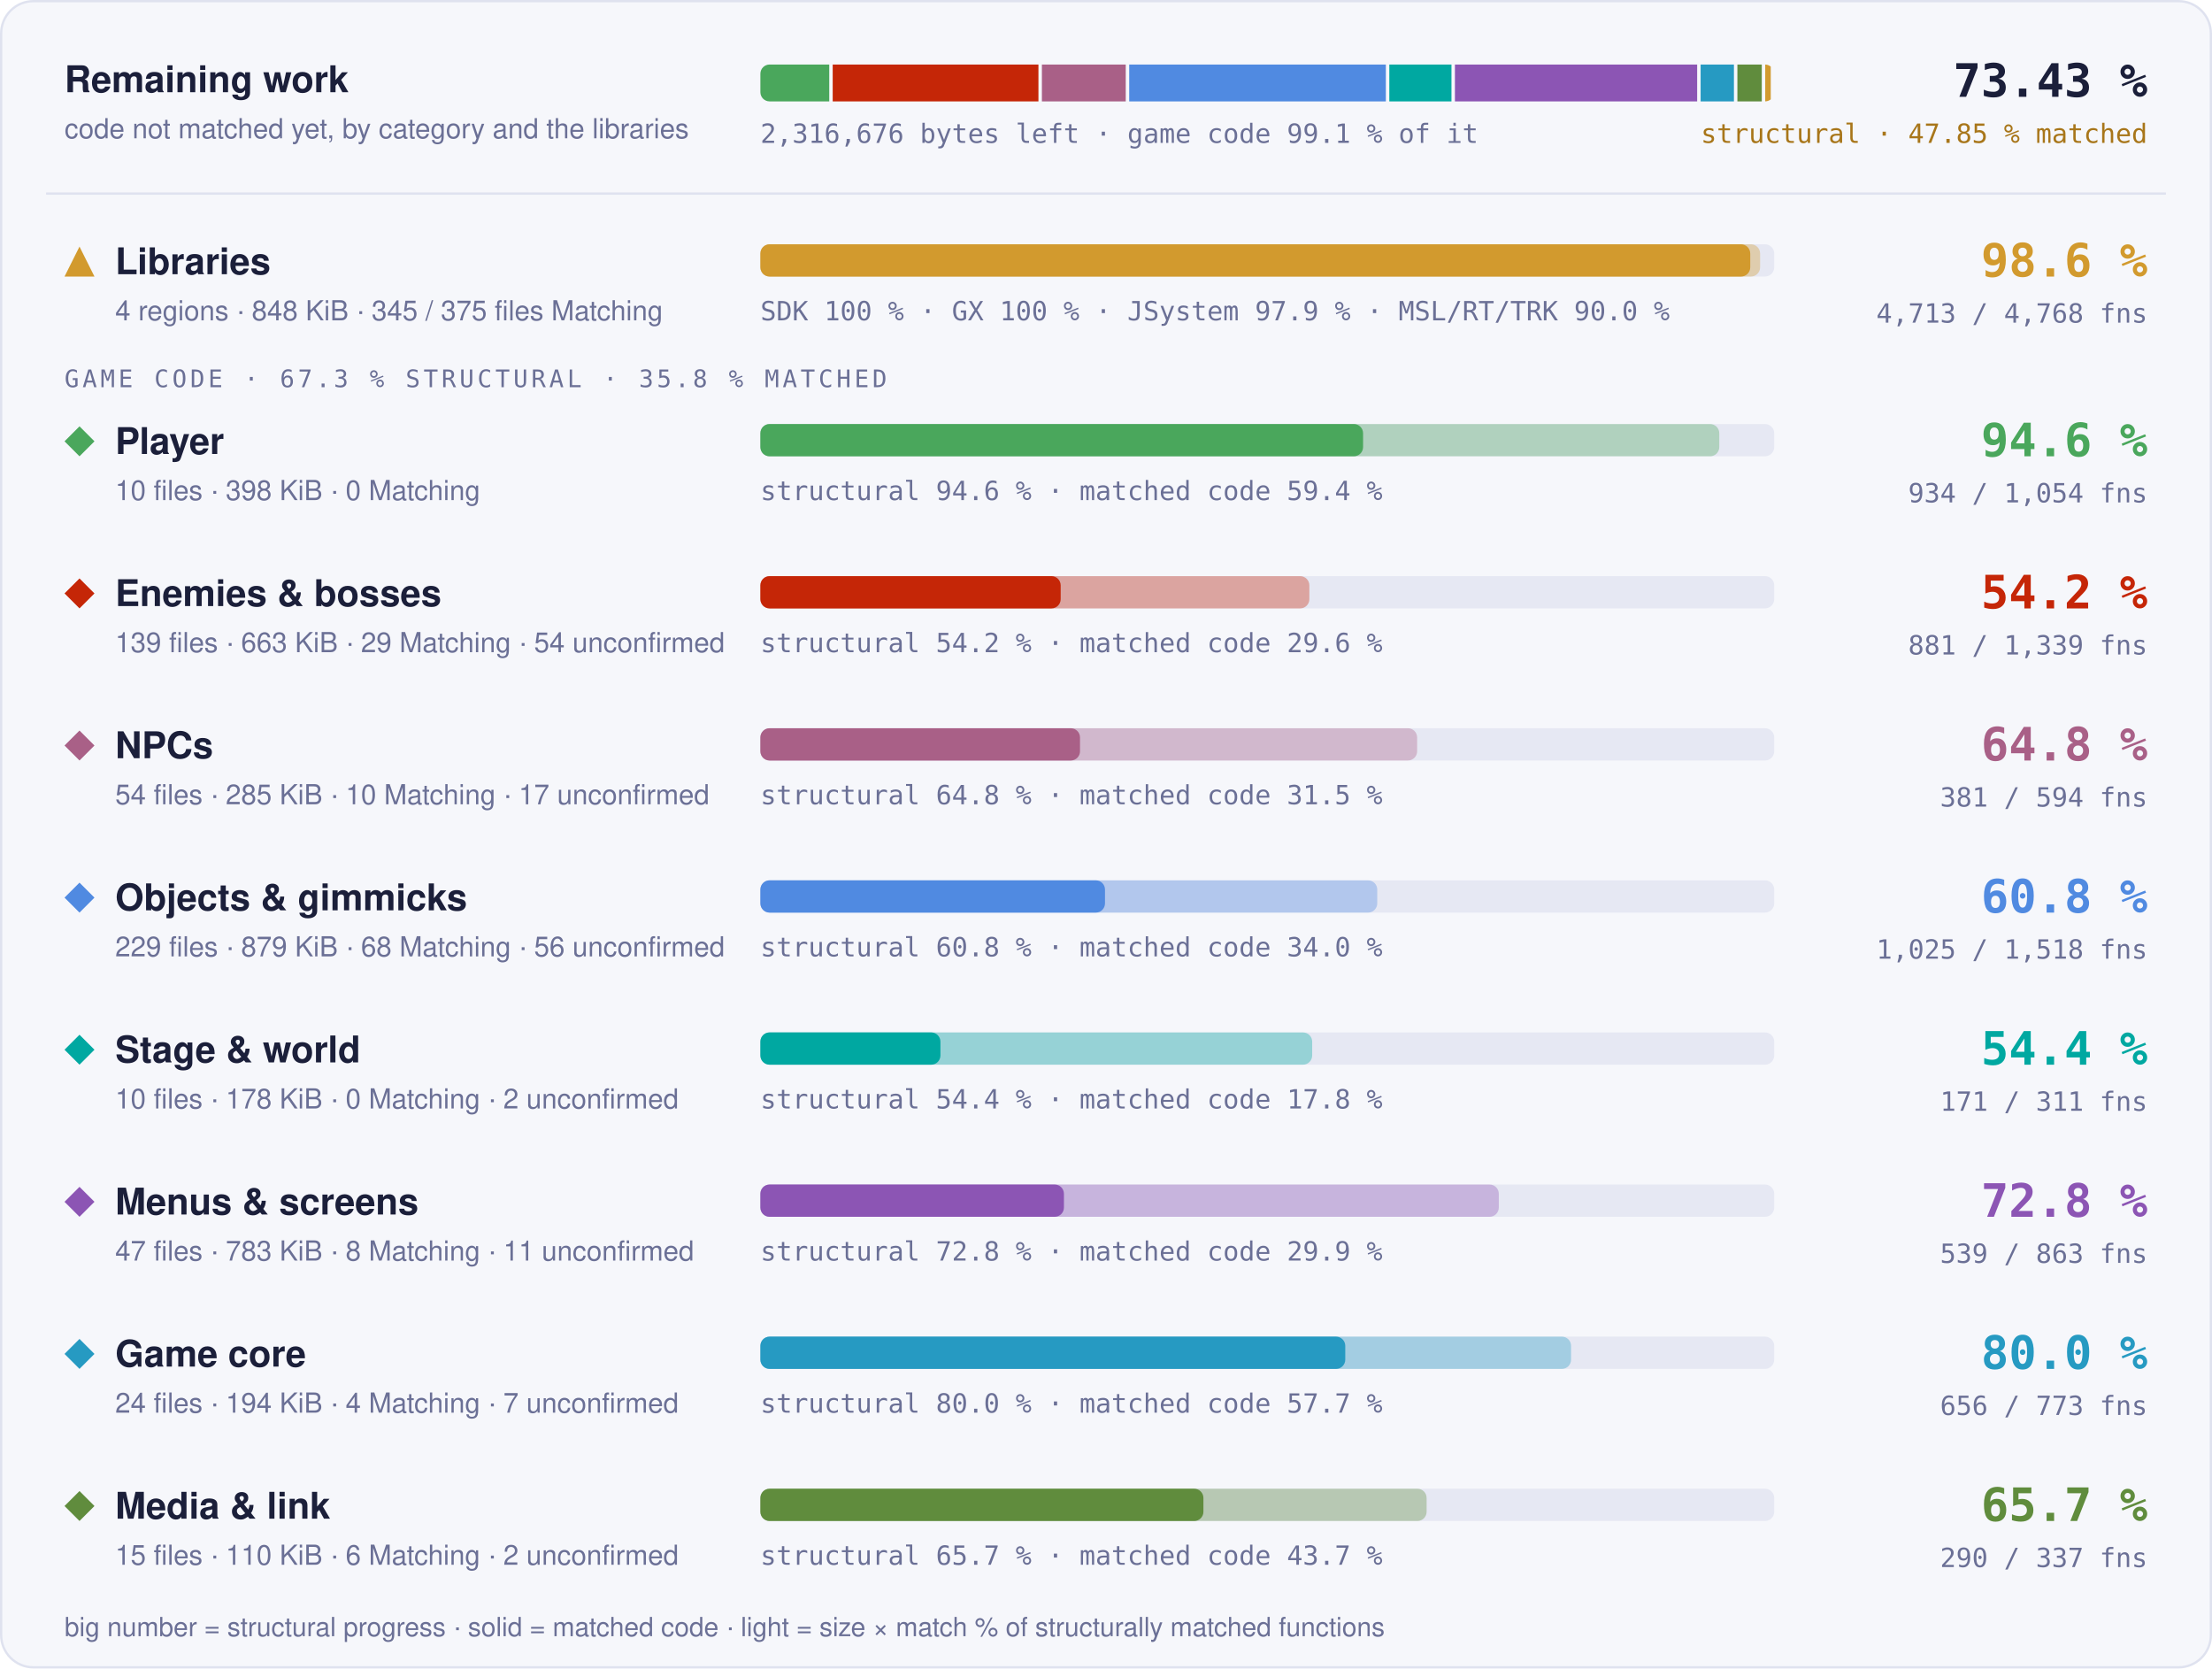
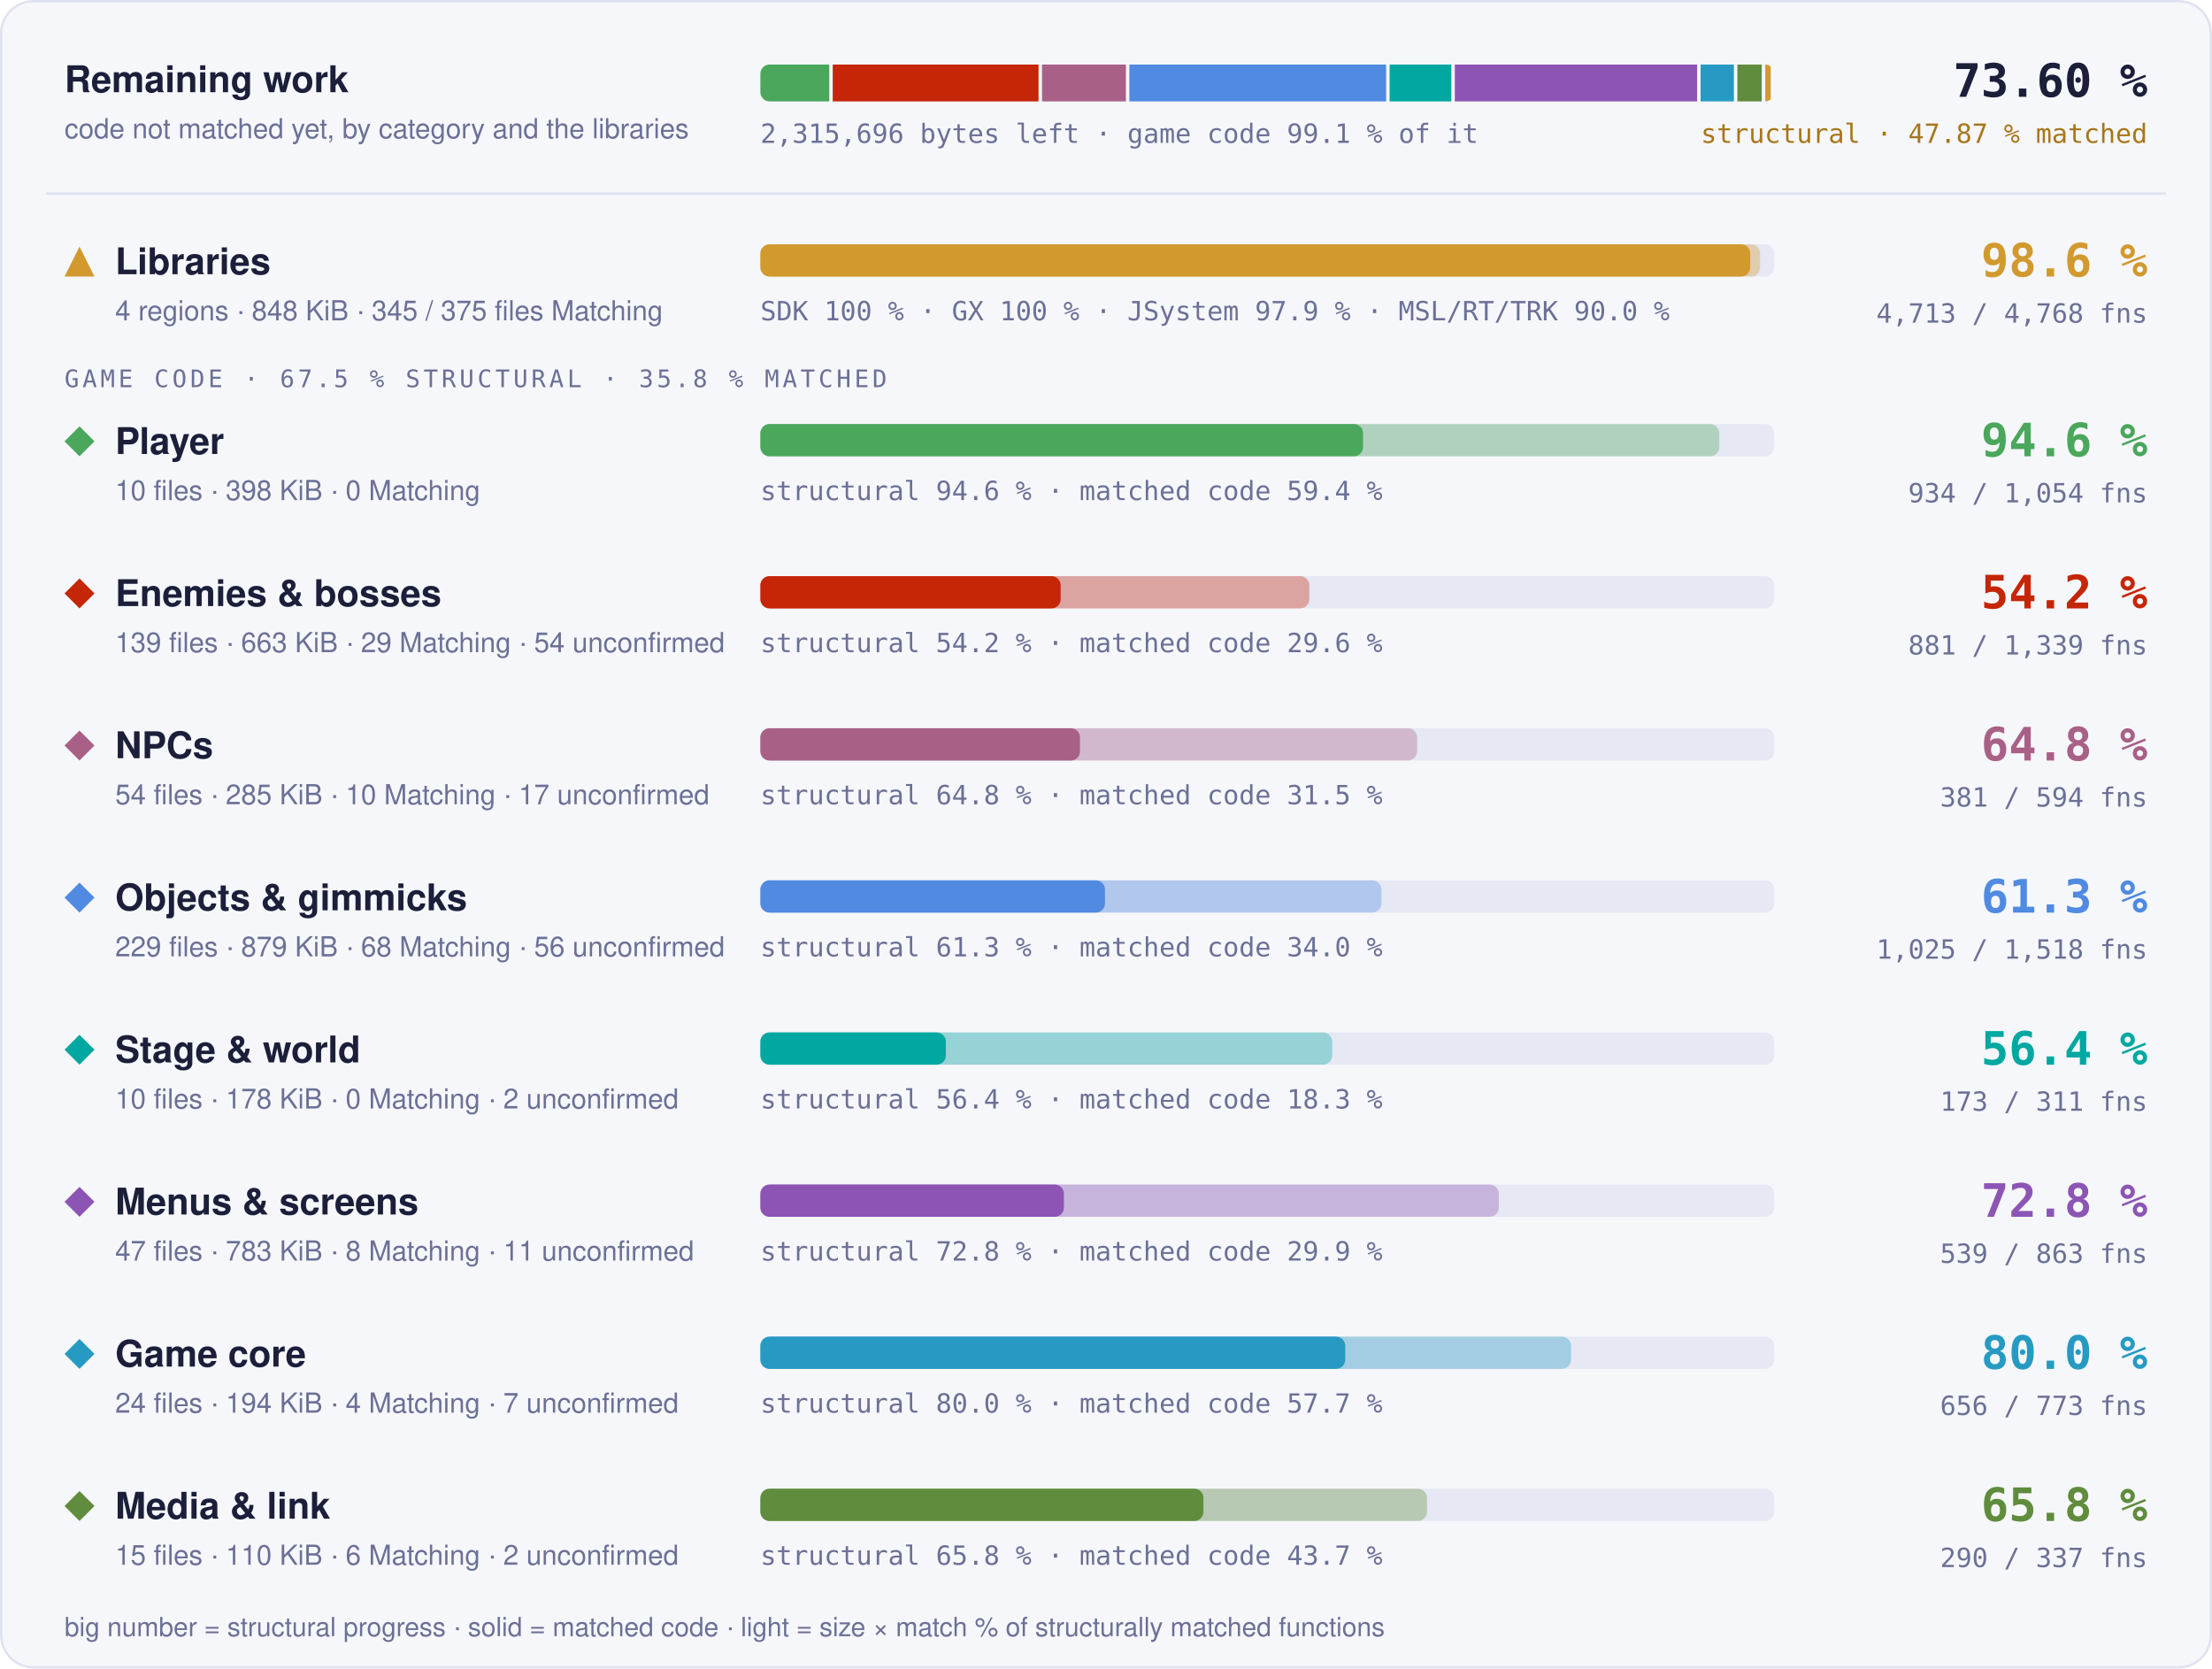
- <svg xmlns="http://www.w3.org/2000/svg" width="960" height="724" viewBox="0 0 960 724" role="img" aria-label="Progress overview: Libraries 98.6 % structural, 97.6 % matched code, 4713 of 4768 functions; Player 94.6 % structural, 59.4 % matched code, 934 of 1054 functions; Enemies &amp; bosses 54.2 % structural, 29.6 % matched code, 881 of 1339 functions; NPCs 64.8 % structural, 31.5 % matched code, 381 of 594 functions; Objects &amp; gimmicks 60.8 % structural, 34.0 % matched code, 1025 of 1518 functions; Stage &amp; world 54.4 % structural, 17.8 % matched code, 171 of 311 functions; Menus &amp; screens 72.8 % structural, 29.9 % matched code, 539 of 863 functions; Game core 80.0 % structural, 57.7 % matched code, 656 of 773 functions; Media &amp; link 65.7 % structural, 43.7 % matched code, 290 of 337 functions">
+ <svg xmlns="http://www.w3.org/2000/svg" width="960" height="724" viewBox="0 0 960 724" role="img" aria-label="Progress overview: Libraries 98.6 % structural, 97.6 % matched code, 4713 of 4768 functions; Player 94.6 % structural, 59.4 % matched code, 934 of 1054 functions; Enemies &amp; bosses 54.2 % structural, 29.6 % matched code, 881 of 1339 functions; NPCs 64.8 % structural, 31.5 % matched code, 381 of 594 functions; Objects &amp; gimmicks 61.3 % structural, 34.0 % matched code, 1025 of 1518 functions; Stage &amp; world 56.4 % structural, 18.3 % matched code, 173 of 311 functions; Menus &amp; screens 72.8 % structural, 29.9 % matched code, 539 of 863 functions; Game core 80.0 % structural, 57.7 % matched code, 656 of 773 functions; Media &amp; link 65.8 % structural, 43.7 % matched code, 290 of 337 functions">
  <style>text { font-family: -apple-system, BlinkMacSystemFont, 'Segoe UI', Helvetica, Arial, sans-serif; } .mono { font-family: ui-monospace, SFMono-Regular, 'SF Mono', Menlo, Consolas, monospace; } .grow { transform-box: fill-box; transform-origin: 0 50%; animation: grow 1.4s cubic-bezier(.2,.8,.2,1) both; } @keyframes grow { from { transform: scaleX(0); } } @media (prefers-reduced-motion: reduce) { * { animation: none !important; } }</style>
  <rect x="0.5" y="0.5" width="959" height="723" rx="14" fill="#f6f7fb" stroke="#dfe2ef" />
  <text x="28" y="40" font-size="16" font-weight="700" fill="#1b1f3a">Remaining work</text>
  <text x="28" y="60" font-size="12" fill="#6b7096">code not matched yet, by category and the libraries</text>
  <clipPath id="rw">
    <rect x="330" y="28" width="440" height="16" rx="4" />
  </clipPath>
  <g clip-path="url(#rw)">
-     <rect class="grow" x="330.00" y="28" width="29.89" height="16" fill="#4aa75c" />
-     <rect class="grow" x="361.39" y="28" width="89.29" height="16" fill="#c52607" />
-     <rect class="grow" x="452.18" y="28" width="36.39" height="16" fill="#a96087" />
-     <rect class="grow" x="490.07" y="28" width="111.39" height="16" fill="#508ae1" />
-     <rect class="grow" x="602.96" y="28" width="26.97" height="16" fill="#00a8a1" />
-     <rect class="grow" x="631.43" y="28" width="105.13" height="16" fill="#8c55b4" />
-     <rect class="grow" x="738.06" y="28" width="14.46" height="16" fill="#269ac2" />
-     <rect class="grow" x="754.02" y="28" width="10.59" height="16" fill="#608c3d" />
+     <rect class="grow" x="330.00" y="28" width="29.90" height="16" fill="#4aa75c" />
+     <rect class="grow" x="361.40" y="28" width="89.33" height="16" fill="#c52607" />
+     <rect class="grow" x="452.23" y="28" width="36.41" height="16" fill="#a96087" />
+     <rect class="grow" x="490.14" y="28" width="111.44" height="16" fill="#508ae1" />
+     <rect class="grow" x="603.08" y="28" width="26.80" height="16" fill="#00a8a1" />
+     <rect class="grow" x="631.38" y="28" width="105.17" height="16" fill="#8c55b4" />
+     <rect class="grow" x="738.05" y="28" width="14.46" height="16" fill="#269ac2" />
+     <rect class="grow" x="754.01" y="28" width="10.59" height="16" fill="#608c3d" />
    <rect class="grow" x="766.10" y="28" width="2.40" height="16" fill="#d29a2e" />
  </g>
-   <text x="330" y="62" class="mono" font-size="11.5" fill="#6b7096">2,316,676 bytes left · game code 99.1 % of it</text>
-   <text x="932" y="42" text-anchor="end" class="mono" font-size="20" font-weight="700" fill="#1b1f3a">73.43 %</text>
-   <text x="932" y="62" text-anchor="end" class="mono" font-size="11.5" fill="#a8761a">structural · 47.85 % matched</text>
+   <text x="330" y="62" class="mono" font-size="11.5" fill="#6b7096">2,315,696 bytes left · game code 99.1 % of it</text>
+   <text x="932" y="42" text-anchor="end" class="mono" font-size="20" font-weight="700" fill="#1b1f3a">73.60 %</text>
+   <text x="932" y="62" text-anchor="end" class="mono" font-size="11.5" fill="#a8761a">structural · 47.87 % matched</text>
  <line x1="20" x2="940" y1="84" y2="84" stroke="#dfe2ef" />
  <g fill="#d29a2e">
    <path d="M34.5 107L41 120L28 120Z" />
  </g>
  <text x="50" y="119" font-size="16" font-weight="700" fill="#1b1f3a">Libraries</text>
  <text x="50" y="139" font-size="12" fill="#6b7096">4 regions · 848 KiB · 345 / 375 files Matching</text>
  <rect x="330" y="106" width="440" height="14" rx="4" fill="#e6e8f3" />
  <rect class="grow" style="animation-delay:0.0s" x="330" y="106" width="433.88" height="14" rx="4" fill="#d29a2e" fill-opacity="0.35" />
  <rect class="grow" style="animation-delay:0.0s" x="330" y="106" width="429.60" height="14" rx="4" fill="#d29a2e" />
  <text x="330" y="139" class="mono" font-size="11.5" fill="#6b7096">SDK 100 % · GX 100 % · JSystem 97.9 % · MSL/RT/TRK 90.0 %</text>
  <text x="932" y="120" text-anchor="end" class="mono" font-size="20" font-weight="700" fill="#d29a2e">98.6 %</text>
  <text x="932" y="140" text-anchor="end" class="mono" font-size="11.5" fill="#6b7096">4,713 / 4,768 fns</text>
-   <text x="28" y="168" class="mono" font-size="10.5" letter-spacing="0.14em" fill="#6b7096">GAME CODE · 67.3 % STRUCTURAL · 35.8 % MATCHED</text>
+   <text x="28" y="168" class="mono" font-size="10.5" letter-spacing="0.14em" fill="#6b7096">GAME CODE · 67.5 % STRUCTURAL · 35.8 % MATCHED</text>
  <g fill="#4aa75c">
    <path d="M34.5 185L41 191.5L34.5 198L28 191.5Z" />
  </g>
  <text x="50" y="197" font-size="16" font-weight="700" fill="#1b1f3a">Player</text>
  <text x="50" y="217" font-size="12" fill="#6b7096">10 files · 398 KiB · 0 Matching</text>
  <rect x="330" y="184" width="440" height="14" rx="4" fill="#e6e8f3" />
  <rect class="grow" style="animation-delay:0.1s" x="330" y="184" width="416.16" height="14" rx="4" fill="#4aa75c" fill-opacity="0.35" />
  <rect class="grow" style="animation-delay:0.1s" x="330" y="184" width="261.57" height="14" rx="4" fill="#4aa75c" />
  <text x="330" y="217" class="mono" font-size="11.5" fill="#6b7096">structural 94.6 % · matched code 59.4 %</text>
  <text x="932" y="198" text-anchor="end" class="mono" font-size="20" font-weight="700" fill="#4aa75c">94.6 %</text>
  <text x="932" y="218" text-anchor="end" class="mono" font-size="11.5" fill="#6b7096">934 / 1,054 fns</text>
  <g fill="#c52607">
    <path d="M34.5 251L41 257.5L34.5 264L28 257.5Z" />
  </g>
  <text x="50" y="263" font-size="16" font-weight="700" fill="#1b1f3a">Enemies &amp; bosses</text>
  <text x="50" y="283" font-size="12" fill="#6b7096">139 files · 663 KiB · 29 Matching · 54 unconfirmed</text>
  <rect x="330" y="250" width="440" height="14" rx="4" fill="#e6e8f3" />
  <rect class="grow" style="animation-delay:0.2s" x="330" y="250" width="238.26" height="14" rx="4" fill="#c52607" fill-opacity="0.35" />
  <rect class="grow" style="animation-delay:0.2s" x="330" y="250" width="130.33" height="14" rx="4" fill="#c52607" />
  <text x="330" y="283" class="mono" font-size="11.5" fill="#6b7096">structural 54.2 % · matched code 29.6 %</text>
  <text x="932" y="264" text-anchor="end" class="mono" font-size="20" font-weight="700" fill="#c52607">54.2 %</text>
  <text x="932" y="284" text-anchor="end" class="mono" font-size="11.5" fill="#6b7096">881 / 1,339 fns</text>
  <g fill="#a96087">
    <path d="M34.5 317L41 323.5L34.5 330L28 323.5Z" />
  </g>
  <text x="50" y="329" font-size="16" font-weight="700" fill="#1b1f3a">NPCs</text>
  <text x="50" y="349" font-size="12" fill="#6b7096">54 files · 285 KiB · 10 Matching · 17 unconfirmed</text>
  <rect x="330" y="316" width="440" height="14" rx="4" fill="#e6e8f3" />
  <rect class="grow" style="animation-delay:0.3s" x="330" y="316" width="285.03" height="14" rx="4" fill="#a96087" fill-opacity="0.35" />
  <rect class="grow" style="animation-delay:0.3s" x="330" y="316" width="138.72" height="14" rx="4" fill="#a96087" />
  <text x="330" y="349" class="mono" font-size="11.5" fill="#6b7096">structural 64.8 % · matched code 31.5 %</text>
  <text x="932" y="330" text-anchor="end" class="mono" font-size="20" font-weight="700" fill="#a96087">64.8 %</text>
  <text x="932" y="350" text-anchor="end" class="mono" font-size="11.5" fill="#6b7096">381 / 594 fns</text>
  <g fill="#508ae1">
    <path d="M34.5 383L41 389.5L34.5 396L28 389.5Z" />
  </g>
  <text x="50" y="395" font-size="16" font-weight="700" fill="#1b1f3a">Objects &amp; gimmicks</text>
  <text x="50" y="415" font-size="12" fill="#6b7096">229 files · 879 KiB · 68 Matching · 56 unconfirmed</text>
  <rect x="330" y="382" width="440" height="14" rx="4" fill="#e6e8f3" />
-   <rect class="grow" style="animation-delay:0.4s" x="330" y="382" width="267.72" height="14" rx="4" fill="#508ae1" fill-opacity="0.35" />
+   <rect class="grow" style="animation-delay:0.4s" x="330" y="382" width="269.53" height="14" rx="4" fill="#508ae1" fill-opacity="0.35" />
  <rect class="grow" style="animation-delay:0.4s" x="330" y="382" width="149.56" height="14" rx="4" fill="#508ae1" />
-   <text x="330" y="415" class="mono" font-size="11.5" fill="#6b7096">structural 60.8 % · matched code 34.0 %</text>
-   <text x="932" y="396" text-anchor="end" class="mono" font-size="20" font-weight="700" fill="#508ae1">60.8 %</text>
+   <text x="330" y="415" class="mono" font-size="11.5" fill="#6b7096">structural 61.3 % · matched code 34.0 %</text>
+   <text x="932" y="396" text-anchor="end" class="mono" font-size="20" font-weight="700" fill="#508ae1">61.3 %</text>
  <text x="932" y="416" text-anchor="end" class="mono" font-size="11.5" fill="#6b7096">1,025 / 1,518 fns</text>
  <g fill="#00a8a1">
    <path d="M34.5 449L41 455.5L34.5 462L28 455.5Z" />
  </g>
  <text x="50" y="461" font-size="16" font-weight="700" fill="#1b1f3a">Stage &amp; world</text>
  <text x="50" y="481" font-size="12" fill="#6b7096">10 files · 178 KiB · 0 Matching · 2 unconfirmed</text>
  <rect x="330" y="448" width="440" height="14" rx="4" fill="#e6e8f3" />
-   <rect class="grow" style="animation-delay:0.5s" x="330" y="448" width="239.48" height="14" rx="4" fill="#00a8a1" fill-opacity="0.35" />
-   <rect class="grow" style="animation-delay:0.5s" x="330" y="448" width="78.14" height="14" rx="4" fill="#00a8a1" />
-   <text x="330" y="481" class="mono" font-size="11.5" fill="#6b7096">structural 54.4 % · matched code 17.8 %</text>
-   <text x="932" y="462" text-anchor="end" class="mono" font-size="20" font-weight="700" fill="#00a8a1">54.4 %</text>
-   <text x="932" y="482" text-anchor="end" class="mono" font-size="11.5" fill="#6b7096">171 / 311 fns</text>
+   <rect class="grow" style="animation-delay:0.5s" x="330" y="448" width="248.17" height="14" rx="4" fill="#00a8a1" fill-opacity="0.35" />
+   <rect class="grow" style="animation-delay:0.5s" x="330" y="448" width="80.50" height="14" rx="4" fill="#00a8a1" />
+   <text x="330" y="481" class="mono" font-size="11.5" fill="#6b7096">structural 56.4 % · matched code 18.3 %</text>
+   <text x="932" y="462" text-anchor="end" class="mono" font-size="20" font-weight="700" fill="#00a8a1">56.4 %</text>
+   <text x="932" y="482" text-anchor="end" class="mono" font-size="11.5" fill="#6b7096">173 / 311 fns</text>
  <g fill="#8c55b4">
    <path d="M34.5 515L41 521.5L34.5 528L28 521.5Z" />
  </g>
  <text x="50" y="527" font-size="16" font-weight="700" fill="#1b1f3a">Menus &amp; screens</text>
  <text x="50" y="547" font-size="12" fill="#6b7096">47 files · 783 KiB · 8 Matching · 11 unconfirmed</text>
  <rect x="330" y="514" width="440" height="14" rx="4" fill="#e6e8f3" />
  <rect class="grow" style="animation-delay:0.6s" x="330" y="514" width="320.47" height="14" rx="4" fill="#8c55b4" fill-opacity="0.35" />
  <rect class="grow" style="animation-delay:0.6s" x="330" y="514" width="131.74" height="14" rx="4" fill="#8c55b4" />
  <text x="330" y="547" class="mono" font-size="11.5" fill="#6b7096">structural 72.8 % · matched code 29.9 %</text>
  <text x="932" y="528" text-anchor="end" class="mono" font-size="20" font-weight="700" fill="#8c55b4">72.8 %</text>
  <text x="932" y="548" text-anchor="end" class="mono" font-size="11.5" fill="#6b7096">539 / 863 fns</text>
  <g fill="#269ac2">
    <path d="M34.5 581L41 587.5L34.5 594L28 587.5Z" />
  </g>
  <text x="50" y="593" font-size="16" font-weight="700" fill="#1b1f3a">Game core</text>
  <text x="50" y="613" font-size="12" fill="#6b7096">24 files · 194 KiB · 4 Matching · 7 unconfirmed</text>
  <rect x="330" y="580" width="440" height="14" rx="4" fill="#e6e8f3" />
  <rect class="grow" style="animation-delay:0.7s" x="330" y="580" width="351.84" height="14" rx="4" fill="#269ac2" fill-opacity="0.35" />
  <rect class="grow" style="animation-delay:0.7s" x="330" y="580" width="253.84" height="14" rx="4" fill="#269ac2" />
  <text x="330" y="613" class="mono" font-size="11.5" fill="#6b7096">structural 80.0 % · matched code 57.7 %</text>
  <text x="932" y="594" text-anchor="end" class="mono" font-size="20" font-weight="700" fill="#269ac2">80.0 %</text>
  <text x="932" y="614" text-anchor="end" class="mono" font-size="11.5" fill="#6b7096">656 / 773 fns</text>
  <g fill="#608c3d">
    <path d="M34.5 647L41 653.5L34.5 660L28 653.5Z" />
  </g>
  <text x="50" y="659" font-size="16" font-weight="700" fill="#1b1f3a">Media &amp; link</text>
  <text x="50" y="679" font-size="12" fill="#6b7096">15 files · 110 KiB · 6 Matching · 2 unconfirmed</text>
  <rect x="330" y="646" width="440" height="14" rx="4" fill="#e6e8f3" />
-   <rect class="grow" style="animation-delay:0.8s" x="330" y="646" width="289.14" height="14" rx="4" fill="#608c3d" fill-opacity="0.35" />
+   <rect class="grow" style="animation-delay:0.8s" x="330" y="646" width="289.32" height="14" rx="4" fill="#608c3d" fill-opacity="0.35" />
  <rect class="grow" style="animation-delay:0.8s" x="330" y="646" width="192.28" height="14" rx="4" fill="#608c3d" />
-   <text x="330" y="679" class="mono" font-size="11.5" fill="#6b7096">structural 65.7 % · matched code 43.7 %</text>
-   <text x="932" y="660" text-anchor="end" class="mono" font-size="20" font-weight="700" fill="#608c3d">65.7 %</text>
+   <text x="330" y="679" class="mono" font-size="11.5" fill="#6b7096">structural 65.8 % · matched code 43.7 %</text>
+   <text x="932" y="660" text-anchor="end" class="mono" font-size="20" font-weight="700" fill="#608c3d">65.8 %</text>
  <text x="932" y="680" text-anchor="end" class="mono" font-size="11.5" fill="#6b7096">290 / 337 fns</text>
  <text x="28" y="710" font-size="11.5" fill="#6b7096">big number = structural progress · solid = matched code · light = size × match % of structurally matched functions</text>
</svg>
